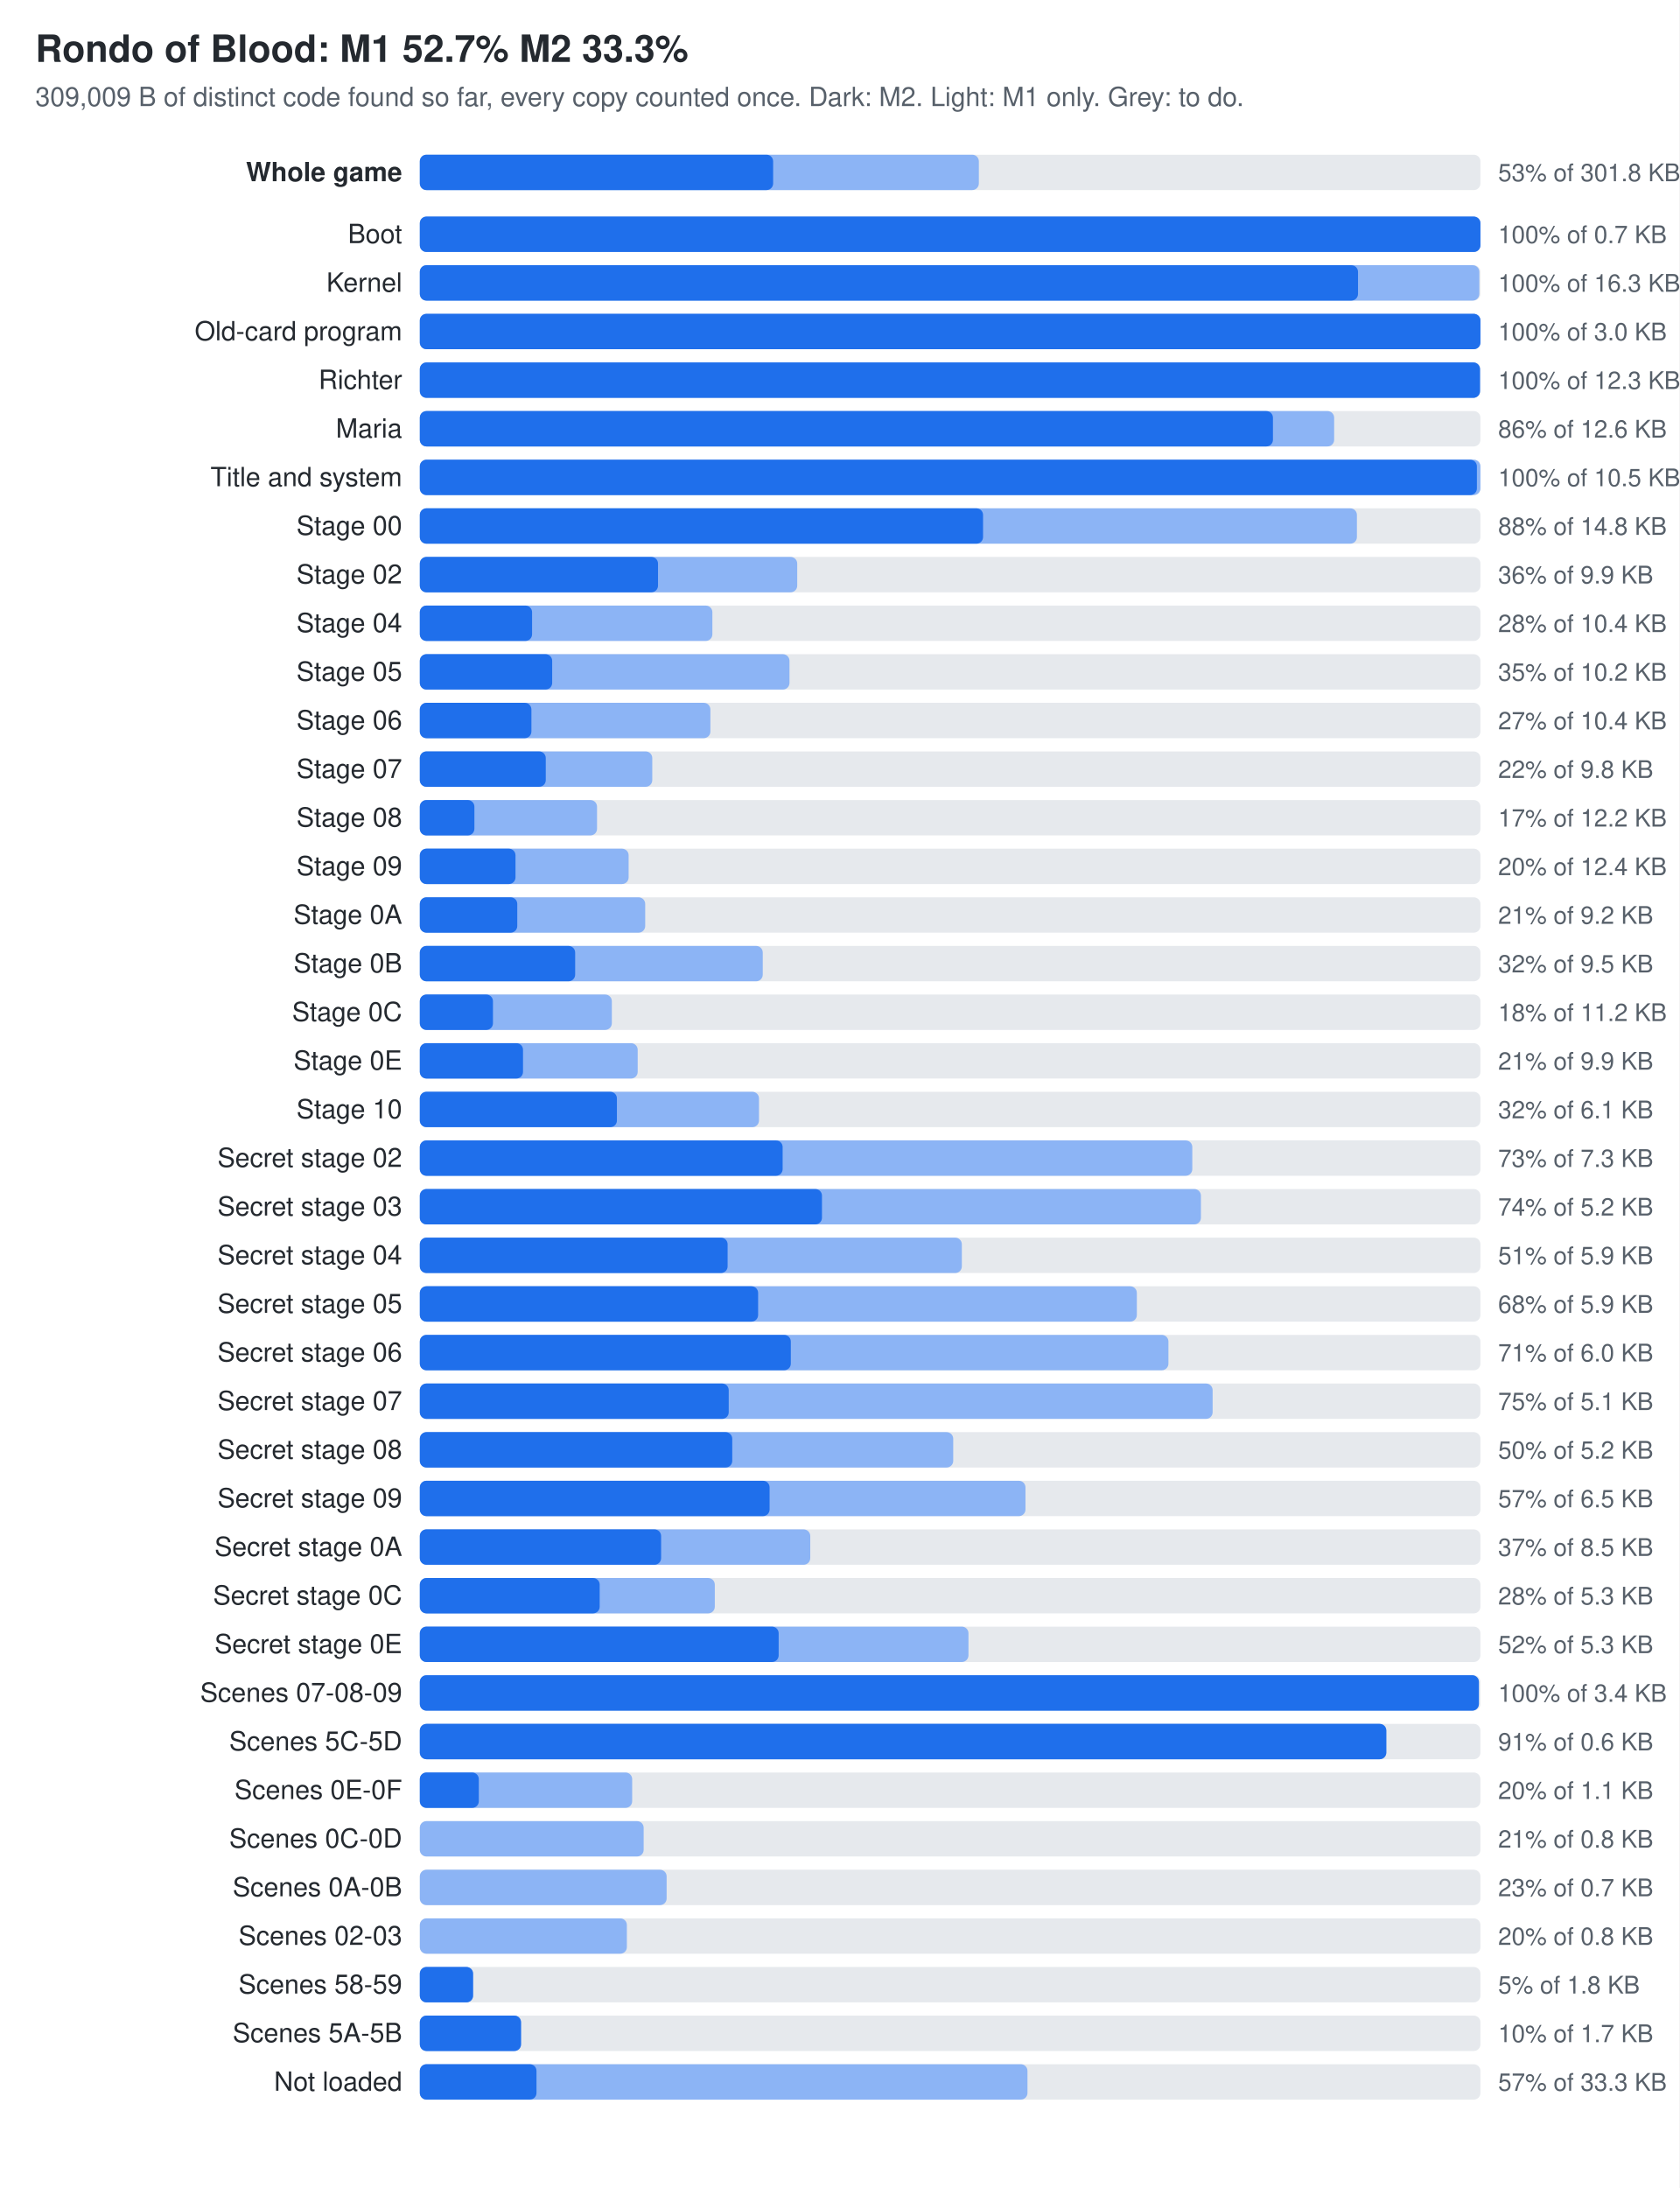
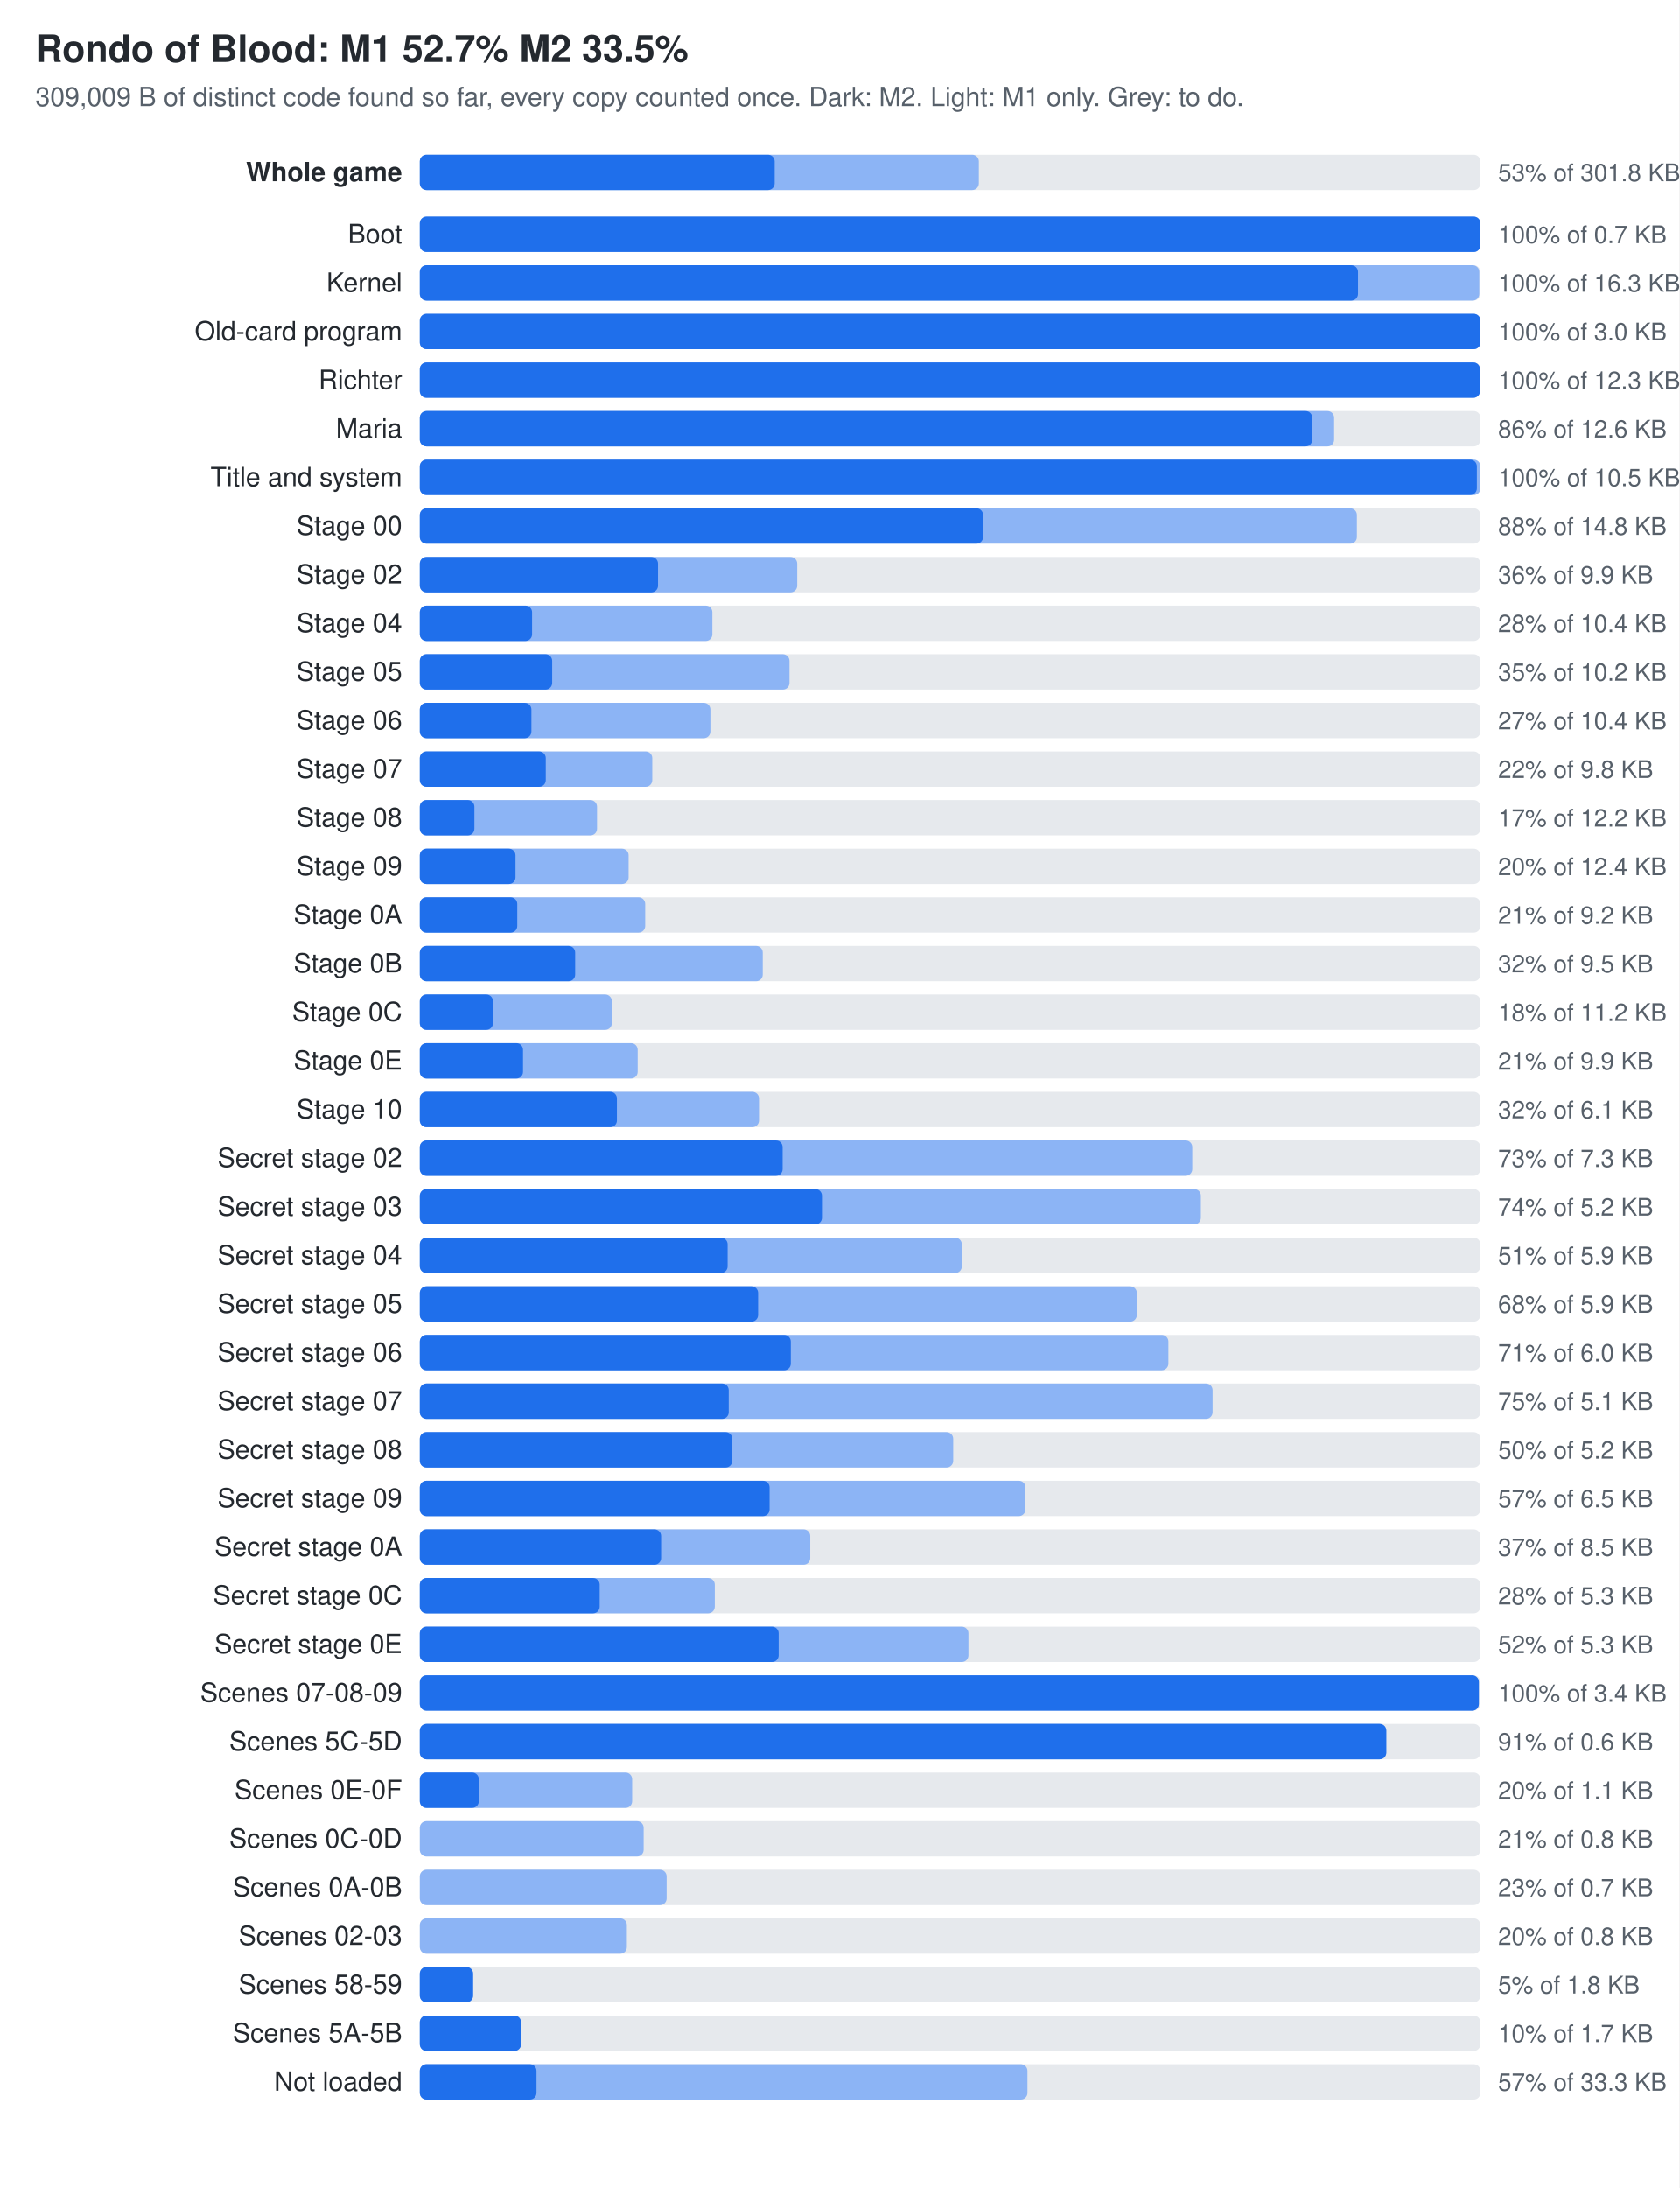
<svg xmlns="http://www.w3.org/2000/svg" width="760" height="990" viewBox="0 0 760 990" font-family="-apple-system,Segoe UI,Helvetica,Arial,sans-serif">
  <rect width="760" height="990" fill="#ffffff" />
-   <text x="16" y="28" font-size="17" font-weight="600" fill="#24292f">Rondo of Blood: M1 52.7%  M2 33.3%</text>
+   <text x="16" y="28" font-size="17" font-weight="600" fill="#24292f">Rondo of Blood: M1 52.7%  M2 33.5%</text>
  <text x="16" y="48" font-size="12" fill="#57606a">309,009 B of distinct code found so far, every copy counted once. Dark: M2. Light: M1 only. Grey: to do.</text>
  <text x="182" y="82" font-size="12" text-anchor="end" fill="#24292f" font-weight="600">Whole game</text>
  <rect x="190" y="70" width="480" height="16" rx="3" fill="#e6e9ed" />
  <rect x="190" y="70" width="253.0" height="16" rx="3" fill="#8cb4f5" />
-   <rect x="190" y="70" width="159.9" height="16" rx="3" fill="#1f6feb" />
+   <rect x="190" y="70" width="160.6" height="16" rx="3" fill="#1f6feb" />
  <text x="678" y="82" font-size="11" fill="#57606a">53% of 301.8 KB</text>
  <text x="182" y="110" font-size="12" text-anchor="end" fill="#24292f">Boot</text>
  <rect x="190" y="98" width="480" height="16" rx="3" fill="#e6e9ed" />
  <rect x="190" y="98" width="480.0" height="16" rx="3" fill="#8cb4f5" />
  <rect x="190" y="98" width="480.0" height="16" rx="3" fill="#1f6feb" />
  <text x="678" y="110" font-size="11" fill="#57606a">100% of 0.7 KB</text>
  <text x="182" y="132" font-size="12" text-anchor="end" fill="#24292f">Kernel</text>
  <rect x="190" y="120" width="480" height="16" rx="3" fill="#e6e9ed" />
  <rect x="190" y="120" width="479.5" height="16" rx="3" fill="#8cb4f5" />
  <rect x="190" y="120" width="424.6" height="16" rx="3" fill="#1f6feb" />
  <text x="678" y="132" font-size="11" fill="#57606a">100% of 16.3 KB</text>
  <text x="182" y="154" font-size="12" text-anchor="end" fill="#24292f">Old-card program</text>
  <rect x="190" y="142" width="480" height="16" rx="3" fill="#e6e9ed" />
  <rect x="190" y="142" width="480.0" height="16" rx="3" fill="#8cb4f5" />
  <rect x="190" y="142" width="480.0" height="16" rx="3" fill="#1f6feb" />
  <text x="678" y="154" font-size="11" fill="#57606a">100% of 3.0 KB</text>
  <text x="182" y="176" font-size="12" text-anchor="end" fill="#24292f">Richter</text>
  <rect x="190" y="164" width="480" height="16" rx="3" fill="#e6e9ed" />
  <rect x="190" y="164" width="479.8" height="16" rx="3" fill="#8cb4f5" />
  <rect x="190" y="164" width="479.8" height="16" rx="3" fill="#1f6feb" />
  <text x="678" y="176" font-size="11" fill="#57606a">100% of 12.3 KB</text>
  <text x="182" y="198" font-size="12" text-anchor="end" fill="#24292f">Maria</text>
  <rect x="190" y="186" width="480" height="16" rx="3" fill="#e6e9ed" />
  <rect x="190" y="186" width="413.8" height="16" rx="3" fill="#8cb4f5" />
-   <rect x="190" y="186" width="386.1" height="16" rx="3" fill="#1f6feb" />
+   <rect x="190" y="186" width="403.9" height="16" rx="3" fill="#1f6feb" />
  <text x="678" y="198" font-size="11" fill="#57606a">86% of 12.6 KB</text>
  <text x="182" y="220" font-size="12" text-anchor="end" fill="#24292f">Title and system</text>
  <rect x="190" y="208" width="480" height="16" rx="3" fill="#e6e9ed" />
  <rect x="190" y="208" width="480.0" height="16" rx="3" fill="#8cb4f5" />
  <rect x="190" y="208" width="478.4" height="16" rx="3" fill="#1f6feb" />
  <text x="678" y="220" font-size="11" fill="#57606a">100% of 10.5 KB</text>
  <text x="182" y="242" font-size="12" text-anchor="end" fill="#24292f">Stage 00</text>
  <rect x="190" y="230" width="480" height="16" rx="3" fill="#e6e9ed" />
  <rect x="190" y="230" width="424.1" height="16" rx="3" fill="#8cb4f5" />
  <rect x="190" y="230" width="254.9" height="16" rx="3" fill="#1f6feb" />
  <text x="678" y="242" font-size="11" fill="#57606a">88% of 14.8 KB</text>
  <text x="182" y="264" font-size="12" text-anchor="end" fill="#24292f">Stage 02</text>
  <rect x="190" y="252" width="480" height="16" rx="3" fill="#e6e9ed" />
  <rect x="190" y="252" width="170.8" height="16" rx="3" fill="#8cb4f5" />
  <rect x="190" y="252" width="107.8" height="16" rx="3" fill="#1f6feb" />
  <text x="678" y="264" font-size="11" fill="#57606a">36% of 9.9 KB</text>
  <text x="182" y="286" font-size="12" text-anchor="end" fill="#24292f">Stage 04</text>
  <rect x="190" y="274" width="480" height="16" rx="3" fill="#e6e9ed" />
  <rect x="190" y="274" width="132.4" height="16" rx="3" fill="#8cb4f5" />
  <rect x="190" y="274" width="50.8" height="16" rx="3" fill="#1f6feb" />
  <text x="678" y="286" font-size="11" fill="#57606a">28% of 10.4 KB</text>
  <text x="182" y="308" font-size="12" text-anchor="end" fill="#24292f">Stage 05</text>
  <rect x="190" y="296" width="480" height="16" rx="3" fill="#e6e9ed" />
  <rect x="190" y="296" width="167.3" height="16" rx="3" fill="#8cb4f5" />
  <rect x="190" y="296" width="59.9" height="16" rx="3" fill="#1f6feb" />
  <text x="678" y="308" font-size="11" fill="#57606a">35% of 10.2 KB</text>
  <text x="182" y="330" font-size="12" text-anchor="end" fill="#24292f">Stage 06</text>
  <rect x="190" y="318" width="480" height="16" rx="3" fill="#e6e9ed" />
  <rect x="190" y="318" width="131.5" height="16" rx="3" fill="#8cb4f5" />
  <rect x="190" y="318" width="50.5" height="16" rx="3" fill="#1f6feb" />
  <text x="678" y="330" font-size="11" fill="#57606a">27% of 10.4 KB</text>
  <text x="182" y="352" font-size="12" text-anchor="end" fill="#24292f">Stage 07</text>
  <rect x="190" y="340" width="480" height="16" rx="3" fill="#e6e9ed" />
  <rect x="190" y="340" width="105.2" height="16" rx="3" fill="#8cb4f5" />
  <rect x="190" y="340" width="57.0" height="16" rx="3" fill="#1f6feb" />
  <text x="678" y="352" font-size="11" fill="#57606a">22% of 9.8 KB</text>
  <text x="182" y="374" font-size="12" text-anchor="end" fill="#24292f">Stage 08</text>
  <rect x="190" y="362" width="480" height="16" rx="3" fill="#e6e9ed" />
  <rect x="190" y="362" width="80.2" height="16" rx="3" fill="#8cb4f5" />
  <rect x="190" y="362" width="24.7" height="16" rx="3" fill="#1f6feb" />
  <text x="678" y="374" font-size="11" fill="#57606a">17% of 12.2 KB</text>
  <text x="182" y="396" font-size="12" text-anchor="end" fill="#24292f">Stage 09</text>
  <rect x="190" y="384" width="480" height="16" rx="3" fill="#e6e9ed" />
  <rect x="190" y="384" width="94.5" height="16" rx="3" fill="#8cb4f5" />
  <rect x="190" y="384" width="43.3" height="16" rx="3" fill="#1f6feb" />
  <text x="678" y="396" font-size="11" fill="#57606a">20% of 12.4 KB</text>
  <text x="182" y="418" font-size="12" text-anchor="end" fill="#24292f">Stage 0A</text>
  <rect x="190" y="406" width="480" height="16" rx="3" fill="#e6e9ed" />
  <rect x="190" y="406" width="102.0" height="16" rx="3" fill="#8cb4f5" />
  <rect x="190" y="406" width="44.1" height="16" rx="3" fill="#1f6feb" />
  <text x="678" y="418" font-size="11" fill="#57606a">21% of 9.2 KB</text>
  <text x="182" y="440" font-size="12" text-anchor="end" fill="#24292f">Stage 0B</text>
  <rect x="190" y="428" width="480" height="16" rx="3" fill="#e6e9ed" />
  <rect x="190" y="428" width="155.2" height="16" rx="3" fill="#8cb4f5" />
  <rect x="190" y="428" width="70.3" height="16" rx="3" fill="#1f6feb" />
  <text x="678" y="440" font-size="11" fill="#57606a">32% of 9.5 KB</text>
  <text x="182" y="462" font-size="12" text-anchor="end" fill="#24292f">Stage 0C</text>
  <rect x="190" y="450" width="480" height="16" rx="3" fill="#e6e9ed" />
  <rect x="190" y="450" width="86.9" height="16" rx="3" fill="#8cb4f5" />
  <rect x="190" y="450" width="33.1" height="16" rx="3" fill="#1f6feb" />
  <text x="678" y="462" font-size="11" fill="#57606a">18% of 11.2 KB</text>
  <text x="182" y="484" font-size="12" text-anchor="end" fill="#24292f">Stage 0E</text>
  <rect x="190" y="472" width="480" height="16" rx="3" fill="#e6e9ed" />
  <rect x="190" y="472" width="98.6" height="16" rx="3" fill="#8cb4f5" />
  <rect x="190" y="472" width="46.7" height="16" rx="3" fill="#1f6feb" />
  <text x="678" y="484" font-size="11" fill="#57606a">21% of 9.9 KB</text>
  <text x="182" y="506" font-size="12" text-anchor="end" fill="#24292f">Stage 10</text>
  <rect x="190" y="494" width="480" height="16" rx="3" fill="#e6e9ed" />
  <rect x="190" y="494" width="153.5" height="16" rx="3" fill="#8cb4f5" />
  <rect x="190" y="494" width="89.2" height="16" rx="3" fill="#1f6feb" />
  <text x="678" y="506" font-size="11" fill="#57606a">32% of 6.1 KB</text>
  <text x="182" y="528" font-size="12" text-anchor="end" fill="#24292f">Secret stage 02</text>
  <rect x="190" y="516" width="480" height="16" rx="3" fill="#e6e9ed" />
  <rect x="190" y="516" width="349.6" height="16" rx="3" fill="#8cb4f5" />
  <rect x="190" y="516" width="164.2" height="16" rx="3" fill="#1f6feb" />
  <text x="678" y="528" font-size="11" fill="#57606a">73% of 7.3 KB</text>
  <text x="182" y="550" font-size="12" text-anchor="end" fill="#24292f">Secret stage 03</text>
  <rect x="190" y="538" width="480" height="16" rx="3" fill="#e6e9ed" />
  <rect x="190" y="538" width="353.5" height="16" rx="3" fill="#8cb4f5" />
  <rect x="190" y="538" width="182.0" height="16" rx="3" fill="#1f6feb" />
  <text x="678" y="550" font-size="11" fill="#57606a">74% of 5.2 KB</text>
  <text x="182" y="572" font-size="12" text-anchor="end" fill="#24292f">Secret stage 04</text>
  <rect x="190" y="560" width="480" height="16" rx="3" fill="#e6e9ed" />
  <rect x="190" y="560" width="245.3" height="16" rx="3" fill="#8cb4f5" />
  <rect x="190" y="560" width="139.3" height="16" rx="3" fill="#1f6feb" />
  <text x="678" y="572" font-size="11" fill="#57606a">51% of 5.9 KB</text>
  <text x="182" y="594" font-size="12" text-anchor="end" fill="#24292f">Secret stage 05</text>
  <rect x="190" y="582" width="480" height="16" rx="3" fill="#e6e9ed" />
  <rect x="190" y="582" width="324.5" height="16" rx="3" fill="#8cb4f5" />
  <rect x="190" y="582" width="153.1" height="16" rx="3" fill="#1f6feb" />
  <text x="678" y="594" font-size="11" fill="#57606a">68% of 5.9 KB</text>
  <text x="182" y="616" font-size="12" text-anchor="end" fill="#24292f">Secret stage 06</text>
  <rect x="190" y="604" width="480" height="16" rx="3" fill="#e6e9ed" />
  <rect x="190" y="604" width="338.8" height="16" rx="3" fill="#8cb4f5" />
  <rect x="190" y="604" width="167.9" height="16" rx="3" fill="#1f6feb" />
  <text x="678" y="616" font-size="11" fill="#57606a">71% of 6.0 KB</text>
  <text x="182" y="638" font-size="12" text-anchor="end" fill="#24292f">Secret stage 07</text>
  <rect x="190" y="626" width="480" height="16" rx="3" fill="#e6e9ed" />
  <rect x="190" y="626" width="358.8" height="16" rx="3" fill="#8cb4f5" />
  <rect x="190" y="626" width="139.8" height="16" rx="3" fill="#1f6feb" />
  <text x="678" y="638" font-size="11" fill="#57606a">75% of 5.1 KB</text>
  <text x="182" y="660" font-size="12" text-anchor="end" fill="#24292f">Secret stage 08</text>
  <rect x="190" y="648" width="480" height="16" rx="3" fill="#e6e9ed" />
  <rect x="190" y="648" width="241.4" height="16" rx="3" fill="#8cb4f5" />
  <rect x="190" y="648" width="141.4" height="16" rx="3" fill="#1f6feb" />
  <text x="678" y="660" font-size="11" fill="#57606a">50% of 5.2 KB</text>
  <text x="182" y="682" font-size="12" text-anchor="end" fill="#24292f">Secret stage 09</text>
  <rect x="190" y="670" width="480" height="16" rx="3" fill="#e6e9ed" />
  <rect x="190" y="670" width="274.1" height="16" rx="3" fill="#8cb4f5" />
  <rect x="190" y="670" width="158.3" height="16" rx="3" fill="#1f6feb" />
  <text x="678" y="682" font-size="11" fill="#57606a">57% of 6.5 KB</text>
  <text x="182" y="704" font-size="12" text-anchor="end" fill="#24292f">Secret stage 0A</text>
  <rect x="190" y="692" width="480" height="16" rx="3" fill="#e6e9ed" />
  <rect x="190" y="692" width="176.7" height="16" rx="3" fill="#8cb4f5" />
  <rect x="190" y="692" width="109.2" height="16" rx="3" fill="#1f6feb" />
  <text x="678" y="704" font-size="11" fill="#57606a">37% of 8.5 KB</text>
  <text x="182" y="726" font-size="12" text-anchor="end" fill="#24292f">Secret stage 0C</text>
  <rect x="190" y="714" width="480" height="16" rx="3" fill="#e6e9ed" />
  <rect x="190" y="714" width="133.5" height="16" rx="3" fill="#8cb4f5" />
  <rect x="190" y="714" width="81.4" height="16" rx="3" fill="#1f6feb" />
  <text x="678" y="726" font-size="11" fill="#57606a">28% of 5.3 KB</text>
  <text x="182" y="748" font-size="12" text-anchor="end" fill="#24292f">Secret stage 0E</text>
  <rect x="190" y="736" width="480" height="16" rx="3" fill="#e6e9ed" />
  <rect x="190" y="736" width="248.3" height="16" rx="3" fill="#8cb4f5" />
  <rect x="190" y="736" width="162.4" height="16" rx="3" fill="#1f6feb" />
  <text x="678" y="748" font-size="11" fill="#57606a">52% of 5.3 KB</text>
  <text x="182" y="770" font-size="12" text-anchor="end" fill="#24292f">Scenes 07-08-09</text>
  <rect x="190" y="758" width="480" height="16" rx="3" fill="#e6e9ed" />
  <rect x="190" y="758" width="479.3" height="16" rx="3" fill="#8cb4f5" />
  <rect x="190" y="758" width="479.3" height="16" rx="3" fill="#1f6feb" />
  <text x="678" y="770" font-size="11" fill="#57606a">100% of 3.4 KB</text>
  <text x="182" y="792" font-size="12" text-anchor="end" fill="#24292f">Scenes 5C-5D</text>
  <rect x="190" y="780" width="480" height="16" rx="3" fill="#e6e9ed" />
  <rect x="190" y="780" width="437.4" height="16" rx="3" fill="#8cb4f5" />
  <rect x="190" y="780" width="437.4" height="16" rx="3" fill="#1f6feb" />
  <text x="678" y="792" font-size="11" fill="#57606a">91% of 0.6 KB</text>
  <text x="182" y="814" font-size="12" text-anchor="end" fill="#24292f">Scenes 0E-0F</text>
  <rect x="190" y="802" width="480" height="16" rx="3" fill="#e6e9ed" />
  <rect x="190" y="802" width="96.1" height="16" rx="3" fill="#8cb4f5" />
  <rect x="190" y="802" width="26.7" height="16" rx="3" fill="#1f6feb" />
  <text x="678" y="814" font-size="11" fill="#57606a">20% of 1.1 KB</text>
  <text x="182" y="836" font-size="12" text-anchor="end" fill="#24292f">Scenes 0C-0D</text>
  <rect x="190" y="824" width="480" height="16" rx="3" fill="#e6e9ed" />
  <rect x="190" y="824" width="101.3" height="16" rx="3" fill="#8cb4f5" />
  <text x="678" y="836" font-size="11" fill="#57606a">21% of 0.8 KB</text>
  <text x="182" y="858" font-size="12" text-anchor="end" fill="#24292f">Scenes 0A-0B</text>
  <rect x="190" y="846" width="480" height="16" rx="3" fill="#e6e9ed" />
  <rect x="190" y="846" width="111.7" height="16" rx="3" fill="#8cb4f5" />
  <text x="678" y="858" font-size="11" fill="#57606a">23% of 0.7 KB</text>
  <text x="182" y="880" font-size="12" text-anchor="end" fill="#24292f">Scenes 02-03</text>
  <rect x="190" y="868" width="480" height="16" rx="3" fill="#e6e9ed" />
  <rect x="190" y="868" width="93.7" height="16" rx="3" fill="#8cb4f5" />
  <text x="678" y="880" font-size="11" fill="#57606a">20% of 0.8 KB</text>
  <text x="182" y="902" font-size="12" text-anchor="end" fill="#24292f">Scenes 58-59</text>
  <rect x="190" y="890" width="480" height="16" rx="3" fill="#e6e9ed" />
  <rect x="190" y="890" width="24.1" height="16" rx="3" fill="#8cb4f5" />
  <rect x="190" y="890" width="24.1" height="16" rx="3" fill="#1f6feb" />
  <text x="678" y="902" font-size="11" fill="#57606a">5% of 1.8 KB</text>
  <text x="182" y="924" font-size="12" text-anchor="end" fill="#24292f">Scenes 5A-5B</text>
  <rect x="190" y="912" width="480" height="16" rx="3" fill="#e6e9ed" />
  <rect x="190" y="912" width="45.8" height="16" rx="3" fill="#8cb4f5" />
  <rect x="190" y="912" width="45.8" height="16" rx="3" fill="#1f6feb" />
  <text x="678" y="924" font-size="11" fill="#57606a">10% of 1.7 KB</text>
  <text x="182" y="946" font-size="12" text-anchor="end" fill="#24292f">Not loaded</text>
  <rect x="190" y="934" width="480" height="16" rx="3" fill="#e6e9ed" />
  <rect x="190" y="934" width="275.0" height="16" rx="3" fill="#8cb4f5" />
  <rect x="190" y="934" width="52.8" height="16" rx="3" fill="#1f6feb" />
  <text x="678" y="946" font-size="11" fill="#57606a">57% of 33.3 KB</text>
</svg>
